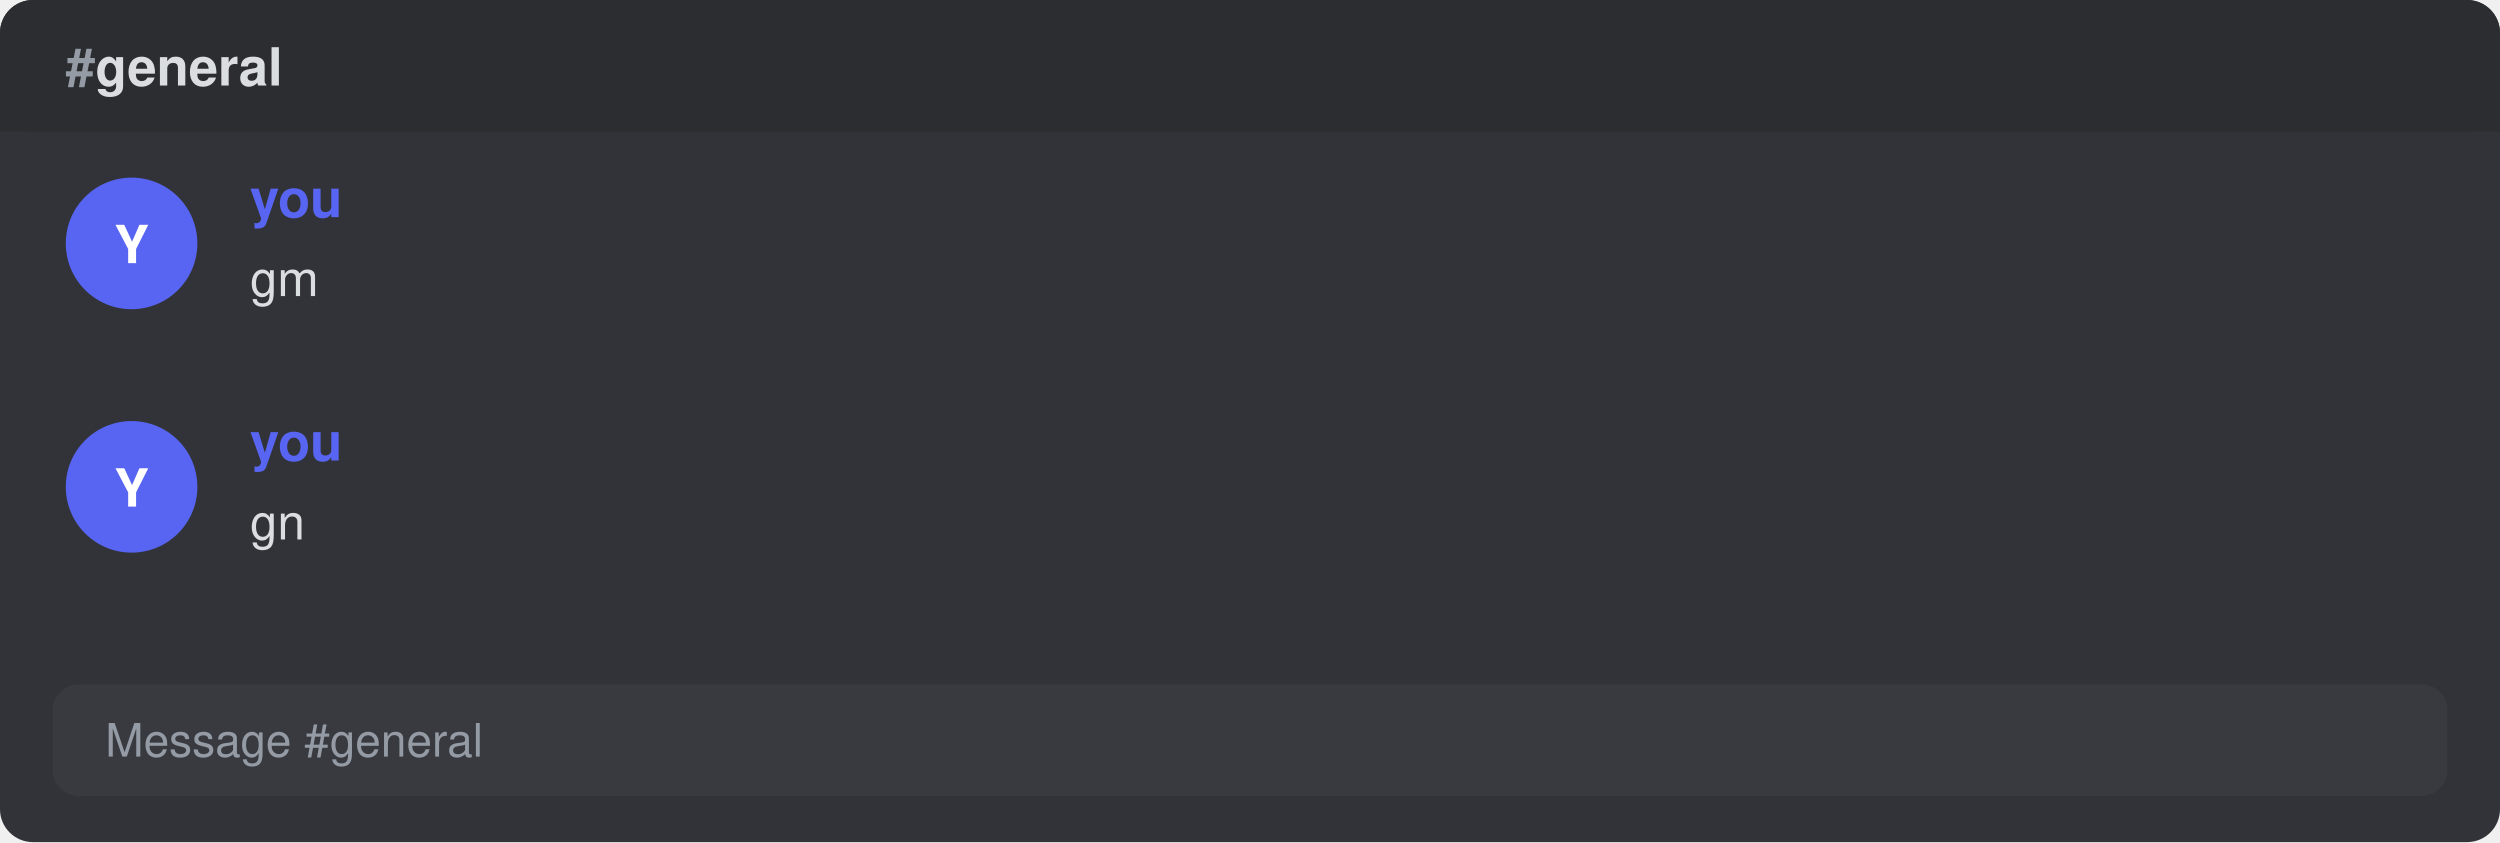
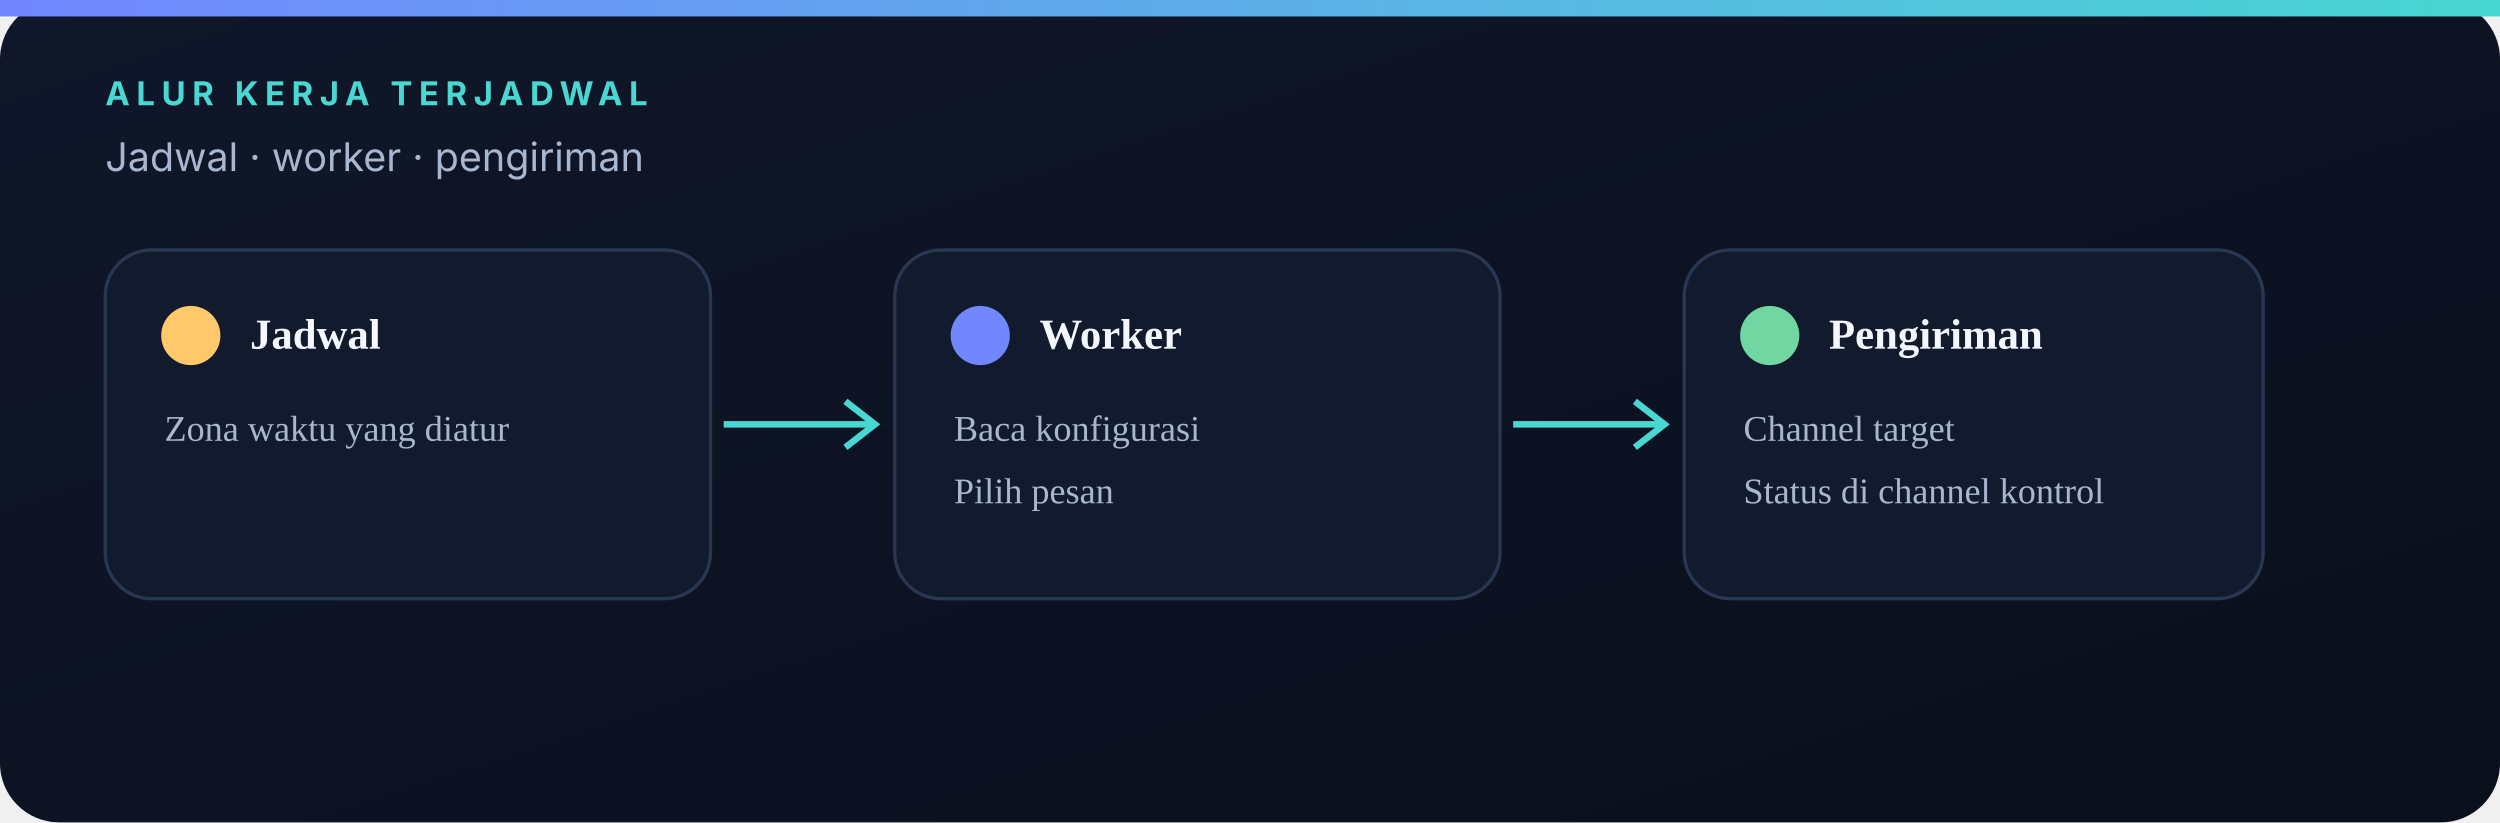
- <svg xmlns="http://www.w3.org/2000/svg" width="760" height="256" viewBox="0 0 760 256">
-   <rect width="760" height="256" rx="10" fill="#313338" />
-   <rect width="760" height="40" rx="10" fill="#2b2d31" />
-   <rect y="30" width="760" height="10" fill="#2b2d31" />
-   <text x="20" y="26" font-family="Segoe UI, Helvetica, Arial, sans-serif" font-size="16" font-weight="600" fill="#dbdee1">
-     <tspan fill="#949ba4"># </tspan>general</text>
-   <circle cx="40" cy="74" r="20" fill="#5865f2" />
-   <text x="40" y="80" text-anchor="middle" font-family="Segoe UI, Helvetica, Arial, sans-serif" font-size="16" font-weight="700" fill="#fff">Y</text>
-   <text x="76" y="66" font-family="Segoe UI, Helvetica, Arial, sans-serif" font-size="16" font-weight="600" fill="#5865f2">you</text>
-   <text x="76" y="90" font-family="Segoe UI, Helvetica, Arial, sans-serif" font-size="15" fill="#dbdee1" xml:space="preserve">gm</text>
-   <circle cx="40" cy="148" r="20" fill="#5865f2" />
-   <text x="40" y="154" text-anchor="middle" font-family="Segoe UI, Helvetica, Arial, sans-serif" font-size="16" font-weight="700" fill="#fff">Y</text>
-   <text x="76" y="140" font-family="Segoe UI, Helvetica, Arial, sans-serif" font-size="16" font-weight="600" fill="#5865f2">you</text>
-   <text x="76" y="164" font-family="Segoe UI, Helvetica, Arial, sans-serif" font-size="15" fill="#dbdee1" xml:space="preserve">gn</text>
-   <rect x="16" y="208" width="728" height="34" rx="8" fill="#383a40" />
-   <text x="32" y="230" font-family="Segoe UI, Helvetica, Arial, sans-serif" font-size="14" fill="#949ba4">Message #general</text>
+ <svg xmlns="http://www.w3.org/2000/svg" width="760" height="250" viewBox="0 0 760 250" role="img">
+   <defs>
+     <linearGradient id="bg" x1="0" y1="0" x2="1" y2="1">
+       <stop stop-color="#10172A" />
+       <stop offset="1" stop-color="#0A0F1C" />
+     </linearGradient>
+     <linearGradient id="accent">
+       <stop stop-color="#7286FF" />
+       <stop offset="1" stop-color="#48D7D1" />
+     </linearGradient>
+   </defs>
+   <rect width="760" height="250" rx="18" fill="url(#bg)" />
+   <path d="M0 0H760V5H0Z" fill="url(#accent)" />
+   <text x="32" y="32" font-family="Inter,Segoe UI,Arial,sans-serif" font-size="10" font-weight="700" letter-spacing="2" fill="#48D7D1">ALUR KERJA TERJADWAL</text>
+   <text x="32" y="52" font-family="Inter,Segoe UI,Arial,sans-serif" font-size="12" fill="#A8B6CF">Jadwal · worker · pengiriman</text>
+   <rect x="32" y="76" width="184" height="106" rx="14" fill="#121A2D" stroke="#293752" />
+   <circle cx="58" cy="102" r="9" fill="#FFC86A" />
+   <text x="76" y="106" font-size="13" font-weight="700" fill="#F4F7FF">Jadwal</text>
+   <text x="50" y="134" font-size="11" fill="#A8B6CF">Zona waktu yang diatur</text>
+   <path d="M220 129h45m-8-7 9 7-9 7" fill="none" stroke="#48D7D1" stroke-width="2" />
+   <rect x="272" y="76" width="184" height="106" rx="14" fill="#121A2D" stroke="#293752" />
+   <circle cx="298" cy="102" r="9" fill="#7286FF" />
+   <text x="316" y="106" font-size="13" font-weight="700" fill="#F4F7FF">Worker</text>
+   <text x="290" y="134" font-size="11" fill="#A8B6CF">Baca konfigurasi</text>
+   <text x="290" y="153" font-size="11" fill="#A8B6CF">Pilih pesan</text>
+   <path d="M460 129h45m-8-7 9 7-9 7" fill="none" stroke="#48D7D1" stroke-width="2" />
+   <rect x="512" y="76" width="176" height="106" rx="14" fill="#121A2D" stroke="#293752" />
+   <circle cx="538" cy="102" r="9" fill="#72D6A2" />
+   <text x="556" y="106" font-size="13" font-weight="700" fill="#F4F7FF">Pengiriman</text>
+   <text x="530" y="134" font-size="11" fill="#A8B6CF">Channel target</text>
+   <text x="530" y="153" font-size="11" fill="#A8B6CF">Status di channel kontrol</text>
</svg>
